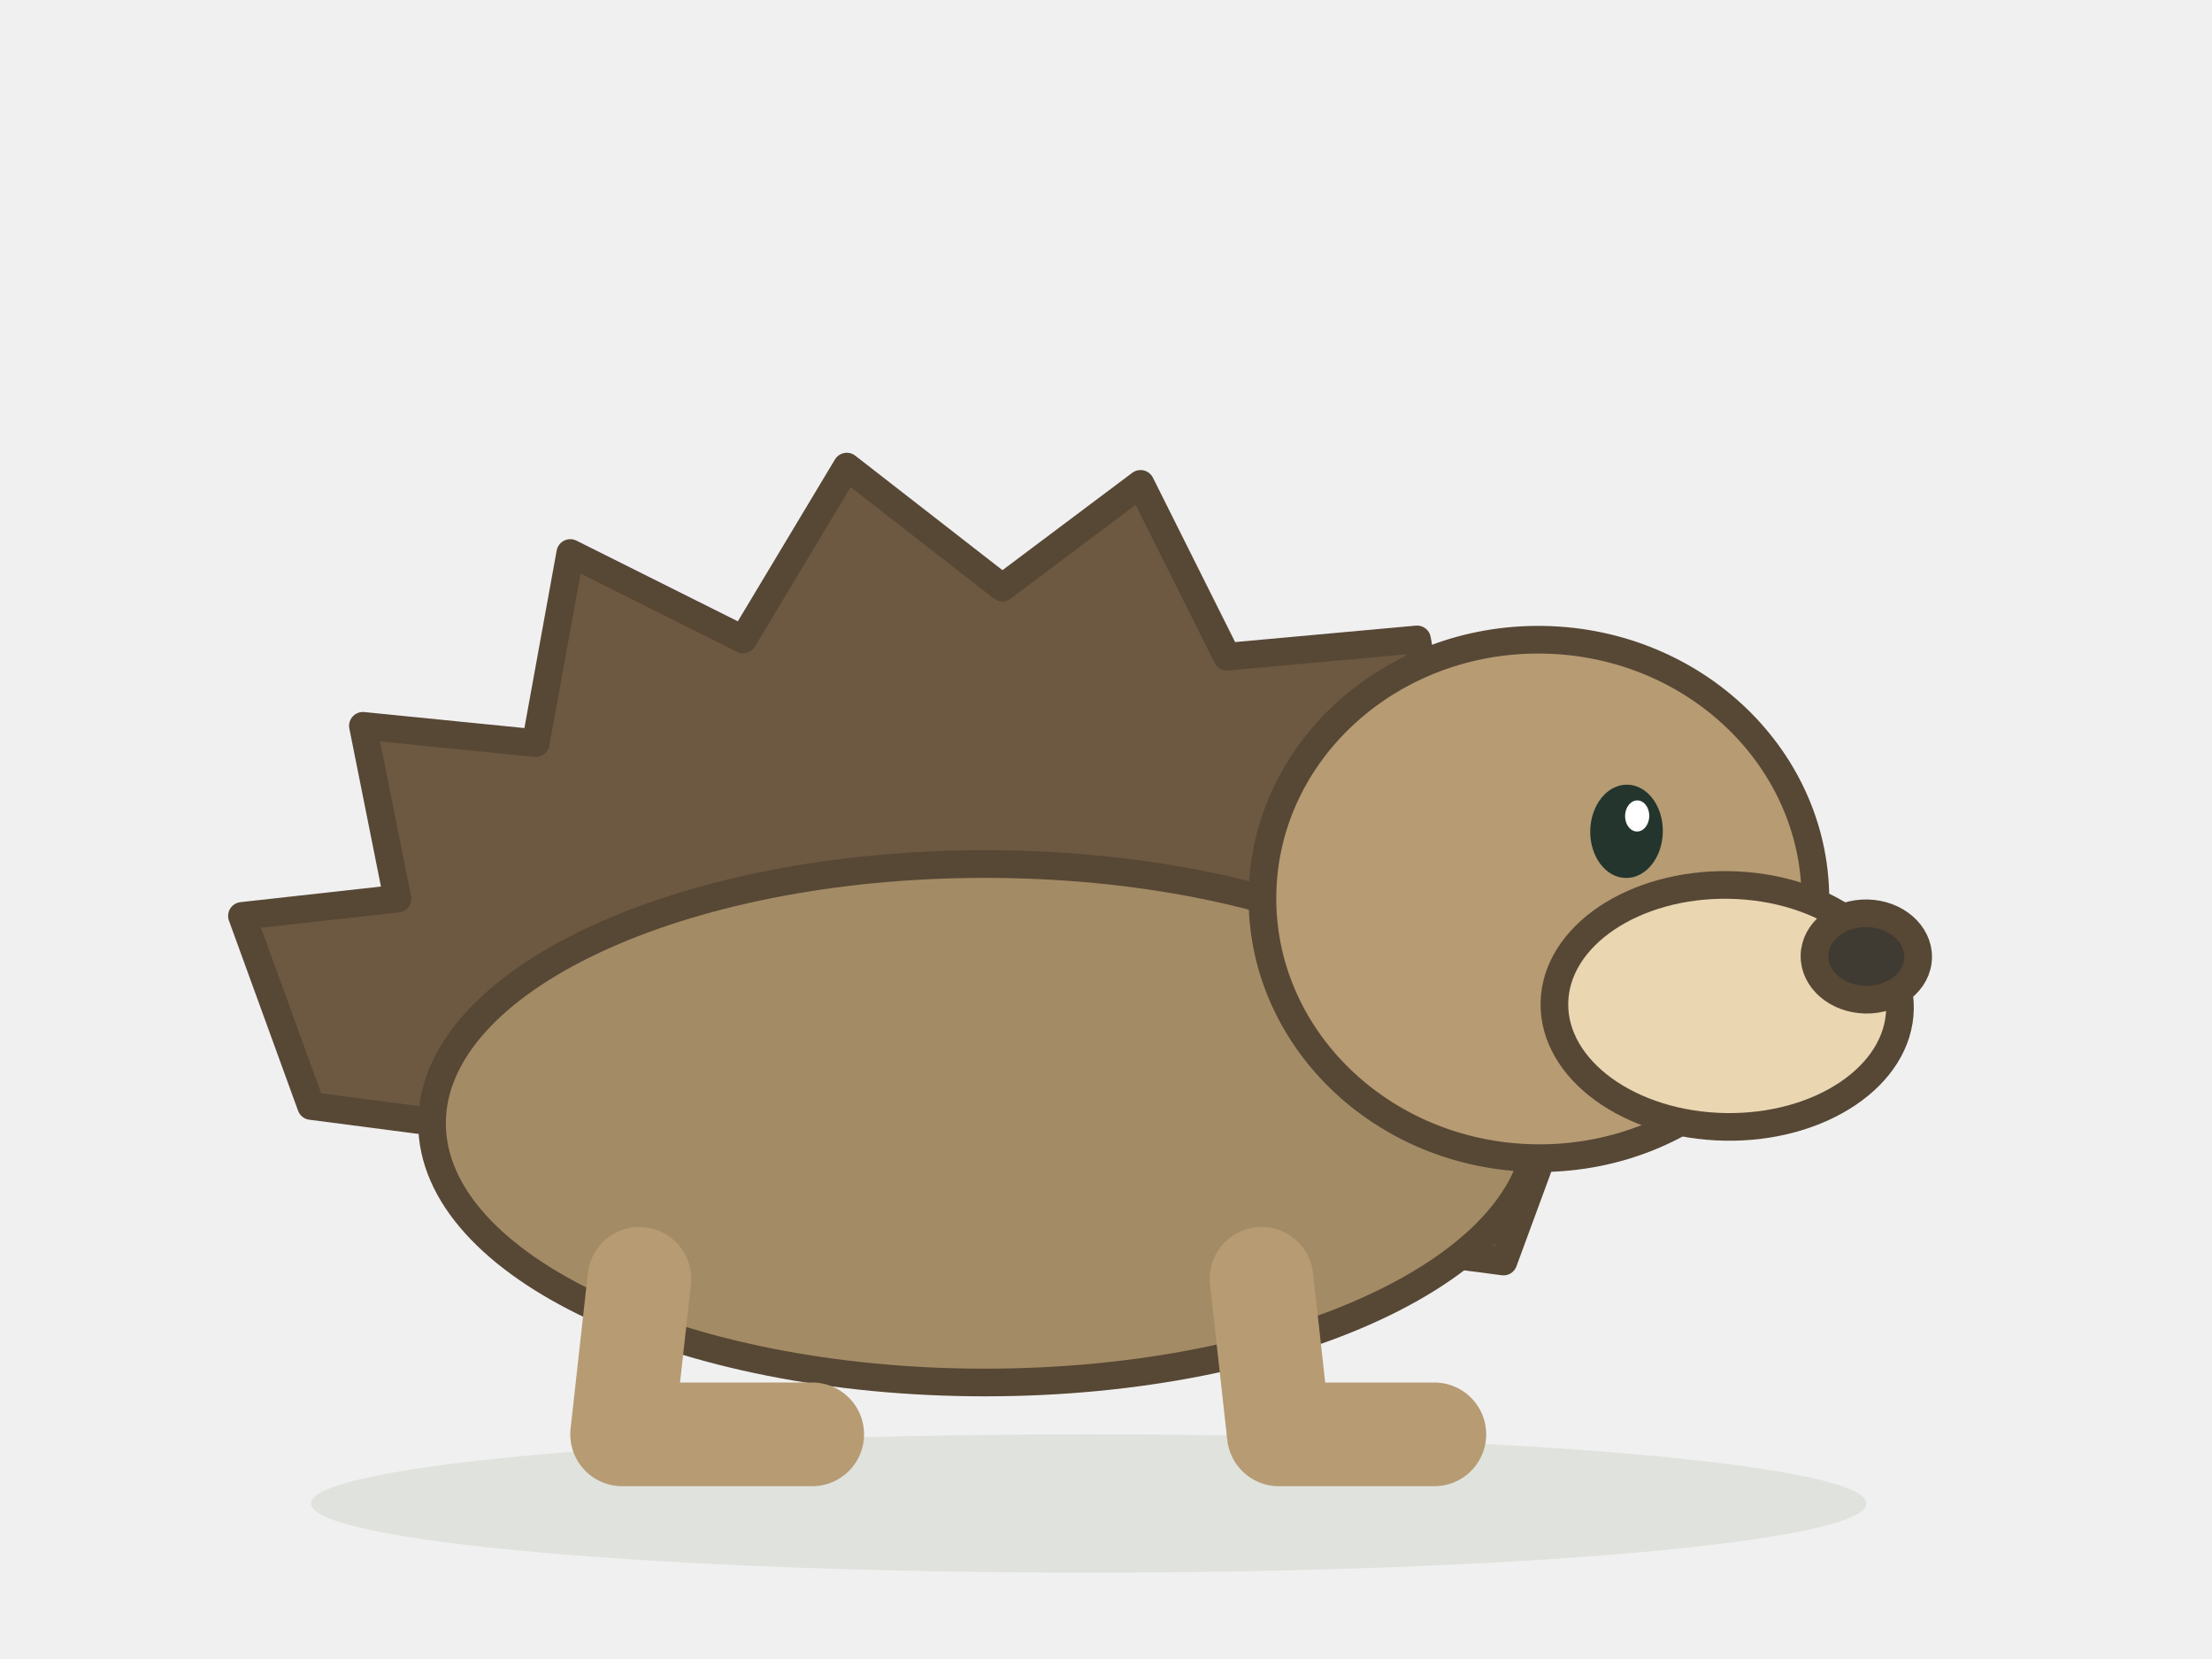
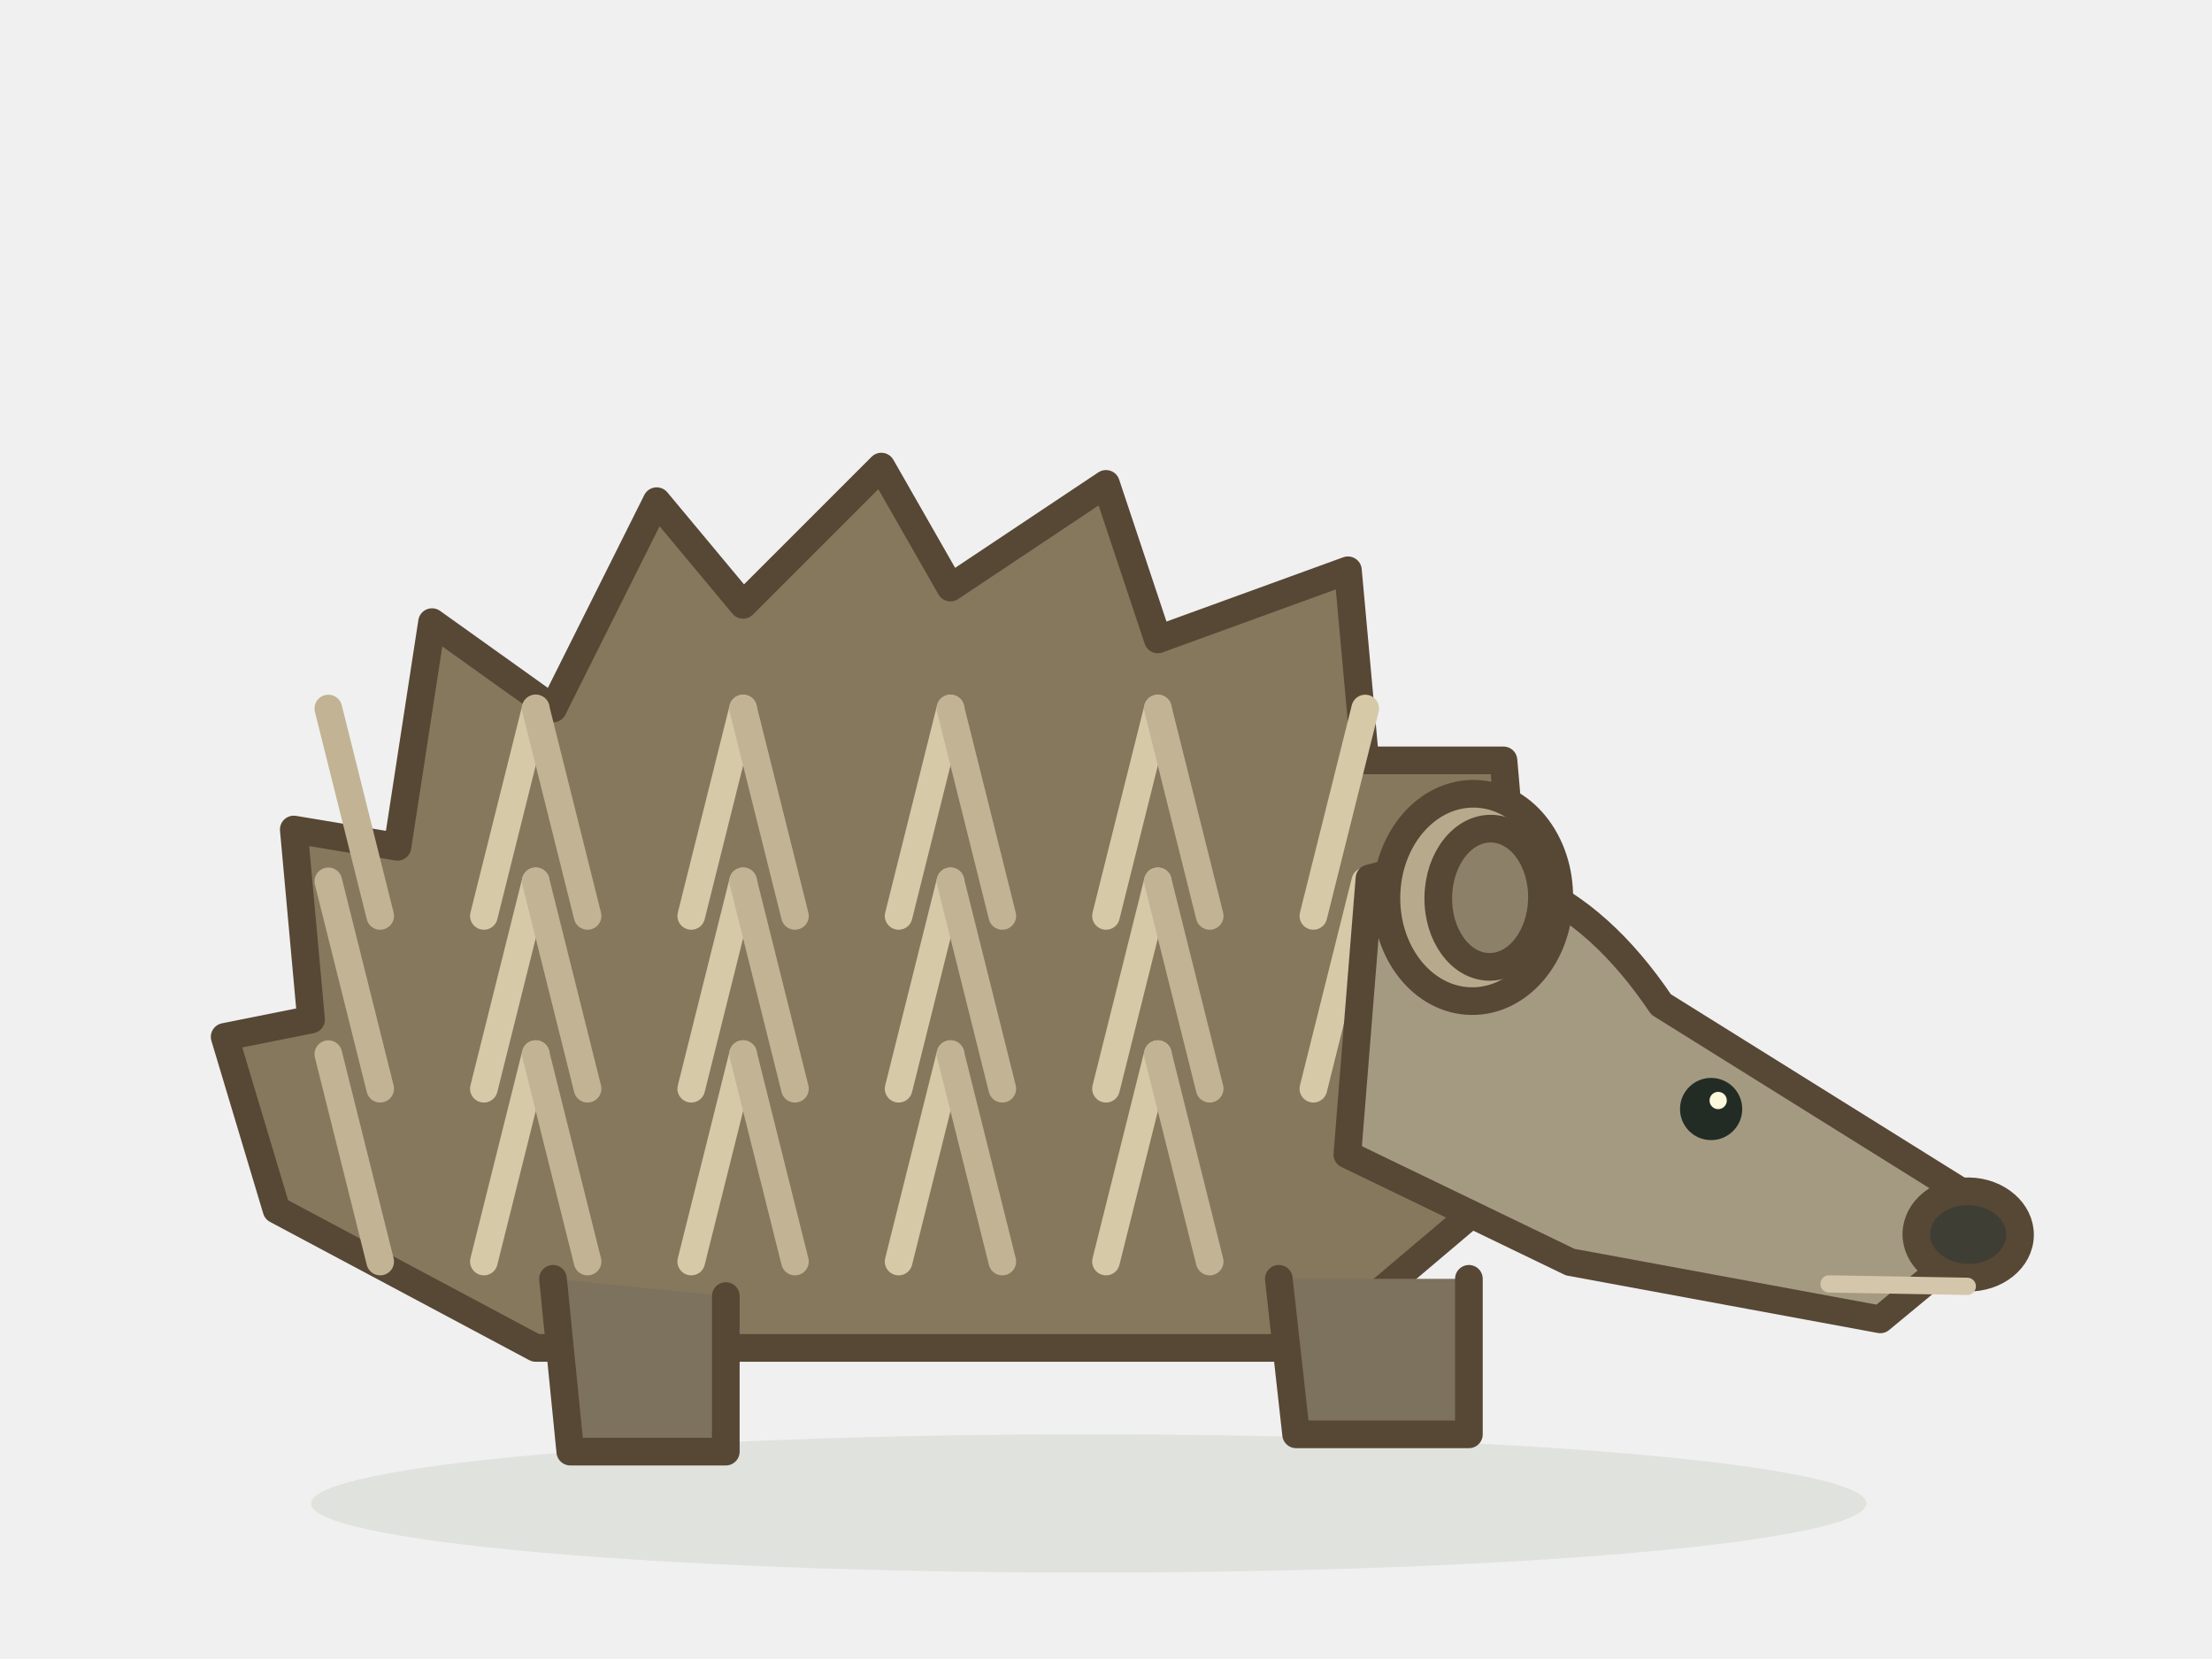
<svg xmlns="http://www.w3.org/2000/svg" viewBox="0 0 128 96" width="128" height="96">
+   <defs>
+     <g id="body">
+       <g data-part="spines">
+         <path d="M16 70 13 60 18 59 17 48 23 49 25 36 32 41 38 29 43 35 51 27 55 34 64 28 67 37 78 33 79 44 87 44 89 67 76 78 31 78Z" fill="#85785d" />
+         <path d="M22 53l-3-12" fill="none" stroke="#c1b394" stroke-width="1.6" />
+         <path d="M28 53l3-12" fill="none" stroke="#d6c9a8" stroke-width="1.6" />
+         <path d="M34 53l-3-12" fill="none" stroke="#c1b394" stroke-width="1.6" />
+         <path d="M40 53l3-12" fill="none" stroke="#d6c9a8" stroke-width="1.6" />
+         <path d="M46 53l-3-12" fill="none" stroke="#c1b394" stroke-width="1.6" />
+         <path d="M52 53l3-12" fill="none" stroke="#d6c9a8" stroke-width="1.6" />
+         <path d="M58 53l-3-12" fill="none" stroke="#c1b394" stroke-width="1.6" />
+         <path d="M64 53l3-12" fill="none" stroke="#d6c9a8" stroke-width="1.6" />
+         <path d="M70 53l-3-12" fill="none" stroke="#c1b394" stroke-width="1.6" />
+         <path d="M76 53l3-12" fill="none" stroke="#d6c9a8" stroke-width="1.6" />
+         <path d="M22 63l-3-12" fill="none" stroke="#c1b394" stroke-width="1.6" />
+         <path d="M28 63l3-12" fill="none" stroke="#d6c9a8" stroke-width="1.6" />
+         <path d="M34 63l-3-12" fill="none" stroke="#c1b394" stroke-width="1.6" />
+         <path d="M40 63l3-12" fill="none" stroke="#d6c9a8" stroke-width="1.6" />
+         <path d="M46 63l-3-12" fill="none" stroke="#c1b394" stroke-width="1.6" />
+         <path d="M52 63l3-12" fill="none" stroke="#d6c9a8" stroke-width="1.6" />
+         <path d="M58 63l-3-12" fill="none" stroke="#c1b394" stroke-width="1.6" />
+         <path d="M64 63l3-12" fill="none" stroke="#d6c9a8" stroke-width="1.6" />
+         <path d="M70 63l-3-12" fill="none" stroke="#c1b394" stroke-width="1.6" />
+         <path d="M76 63l3-12" fill="none" stroke="#d6c9a8" stroke-width="1.6" />
+         <path d="M22 73l-3-12" fill="none" stroke="#c1b394" stroke-width="1.6" />
+         <path d="M28 73l3-12" fill="none" stroke="#d6c9a8" stroke-width="1.6" />
+         <path d="M34 73l-3-12" fill="none" stroke="#c1b394" stroke-width="1.6" />
+         <path d="M40 73l3-12" fill="none" stroke="#d6c9a8" stroke-width="1.6" />
+         <path d="M46 73l-3-12" fill="none" stroke="#c1b394" stroke-width="1.6" />
+         <path d="M52 73l3-12" fill="none" stroke="#d6c9a8" stroke-width="1.6" />
+         <path d="M58 73l-3-12" fill="none" stroke="#c1b394" stroke-width="1.6" />
+         <path d="M64 73l3-12" fill="none" stroke="#d6c9a8" stroke-width="1.6" />
+         <path d="M70 73l-3-12" fill="none" stroke="#c1b394" stroke-width="1.6" />
+       </g>
+     </g>
+     <g id="head">
+       <g data-part="head">
+         <path d="M79 51Q89 48 96 58L116 70 109 76 91 73 78 67Z" fill="#a49a82" />
+         <ellipse cx="85" cy="52" rx="5" ry="6" fill="#b7aa8c" />
+         <ellipse cx="86" cy="52" rx="3" ry="4" fill="#8c8069" />
+         <ellipse cx="99" cy="64" rx="1.8" ry="1.8" fill="#222c25" stroke="none" />
+         <ellipse cx="99.4" cy="63.5" rx="0.5" ry="0.5" fill="#fcf8dc" stroke="none" />
+         <ellipse cx="114" cy="71" rx="3" ry="2.5" fill="#3e3e34" />
+         <path d="M106 74h8" fill="none" stroke="#d4c6aa" stroke-width="1" />
+       </g>
+     </g>
+     <g id="legs0">
+       <g data-part="legs" data-count="4">
+         <path d="M32 74l1 10h9v-9m32-1 1 9h10v-9" fill="#7c725e" />
+       </g>
+     </g>
+     <g id="legs1">
+       <g data-part="legs" data-count="4">
+         <path d="M32 74l-3 10h9v-9m32-1 1 9h10v-9" fill="#7c725e" />
+       </g>
+     </g>
+     <g id="shell" />
+     <g id="wing0" />
+     <g id="wing1" />
+   </defs>
  <view id="idle-0" viewBox="0 0 128 96" />
  <view id="idle-1" viewBox="0 96 128 96" />
  <view id="move-0" viewBox="0 192 128 96" />
  <view id="move-1" viewBox="0 288 128 96" />
  <view id="eat-0" viewBox="0 384 128 96" />
  <view id="eat-1" viewBox="0 480 128 96" />
  <g transform="translate(0 0)">
    <ellipse cx="63" cy="87" rx="45" ry="4" fill="#647849" opacity=".12" stroke="none" />
    <g stroke="#574735" stroke-width="1.6" stroke-linejoin="round" stroke-linecap="round">
      <g transform="translate(0 0)">
-         <path d="M18 64l-4-11 9-1-2-10 10 1 2-11 10 5 6-10 9 7 8-6 5 10 11-1 2 11 10 6-7 19Z" fill="#6d5841" />
-         <ellipse cx="57" cy="65" rx="32" ry="15" fill="#a38b65" />
-         <path d="M37 74l-1 9h11m26-9l1 9h9" fill="none" stroke="#b69b73" stroke-width="6" />
-         <g transform="rotate(1 88 55)">
-           <ellipse cx="85" cy="45" rx="5" ry="5" fill="#b29672" />
-           <ellipse cx="89" cy="52" rx="16" ry="15" fill="#b69b73" />
-           <ellipse cx="100" cy="58" rx="10" ry="7" fill="#ead6b1" />
-           <ellipse cx="108" cy="55" rx="3" ry="2.5" fill="#403b32" />
-           <ellipse cx="94" cy="48" rx="2.1" ry="2.7" fill="#23352d" stroke="none" />
-           <ellipse cx="94.6" cy="47.1" rx="0.7" ry="0.9" fill="#fff" stroke="none" />
+         <use href="#body" />
+         <use href="#legs0" />
+         <use href="#shell" />
+         <use href="#wing0" />
+         <g transform="rotate(1 89 65)">
+           <use href="#head" />
        </g>
      </g>
    </g>
  </g>
  <g transform="translate(0 96)">
    <ellipse cx="63" cy="87" rx="45" ry="4" fill="#647849" opacity=".12" stroke="none" />
    <g stroke="#574735" stroke-width="1.6" stroke-linejoin="round" stroke-linecap="round">
      <g transform="translate(0 0)">
-         <path d="M18 64l-4-11 9-1-2-10 10 1 2-11 10 5 6-10 9 7 8-6 5 10 11-1 2 11 10 6-7 19Z" fill="#6d5841" />
-         <ellipse cx="57" cy="65" rx="32" ry="15" fill="#a38b65" />
-         <path d="M37 74l-1 9h11m26-9l1 9h9" fill="none" stroke="#b69b73" stroke-width="6" />
-         <g transform="rotate(-1 88 55)">
-           <ellipse cx="85" cy="45" rx="5" ry="5" fill="#b29672" />
-           <ellipse cx="89" cy="52" rx="16" ry="15" fill="#b69b73" />
-           <ellipse cx="100" cy="58" rx="10" ry="7" fill="#ead6b1" />
-           <ellipse cx="108" cy="55" rx="3" ry="2.5" fill="#403b32" />
-           <ellipse cx="94" cy="48" rx="2.1" ry="2.7" fill="#23352d" stroke="none" />
-           <ellipse cx="94.6" cy="47.1" rx="0.7" ry="0.9" fill="#fff" stroke="none" />
+         <use href="#body" />
+         <use href="#legs0" />
+         <use href="#shell" />
+         <use href="#wing0" />
+         <g transform="rotate(-1 89 65)">
+           <use href="#head" />
        </g>
      </g>
    </g>
  </g>
  <g transform="translate(0 192)">
    <ellipse cx="63" cy="87" rx="45" ry="4" fill="#647849" opacity=".12" stroke="none" />
    <g stroke="#574735" stroke-width="1.6" stroke-linejoin="round" stroke-linecap="round">
      <g transform="translate(0 0)">
-         <path d="M18 64l-4-11 9-1-2-10 10 1 2-11 10 5 6-10 9 7 8-6 5 10 11-1 2 11 10 6-7 19Z" fill="#6d5841" />
-         <ellipse cx="57" cy="65" rx="32" ry="15" fill="#a38b65" />
-         <path d="M37 74l-1 9h11m26-9l1 9h9" fill="none" stroke="#b69b73" stroke-width="6" />
-         <g transform="rotate(-3 88 55)">
-           <ellipse cx="85" cy="45" rx="5" ry="5" fill="#b29672" />
-           <ellipse cx="89" cy="52" rx="16" ry="15" fill="#b69b73" />
-           <ellipse cx="100" cy="58" rx="10" ry="7" fill="#ead6b1" />
-           <ellipse cx="108" cy="55" rx="3" ry="2.5" fill="#403b32" />
-           <ellipse cx="94" cy="48" rx="2.1" ry="2.7" fill="#23352d" stroke="none" />
-           <ellipse cx="94.6" cy="47.1" rx="0.7" ry="0.9" fill="#fff" stroke="none" />
+         <use href="#body" />
+         <use href="#legs0" />
+         <use href="#shell" />
+         <use href="#wing0" />
+         <g transform="rotate(-3 89 65)">
+           <use href="#head" />
        </g>
      </g>
    </g>
  </g>
  <g transform="translate(0 288)">
    <ellipse cx="63" cy="87" rx="45" ry="4" fill="#647849" opacity=".12" stroke="none" />
    <g stroke="#574735" stroke-width="1.6" stroke-linejoin="round" stroke-linecap="round">
      <g transform="translate(0 -2)">
-         <path d="M18 64l-4-11 9-1-2-10 10 1 2-11 10 5 6-10 9 7 8-6 5 10 11-1 2 11 10 6-7 19Z" fill="#6d5841" />
-         <ellipse cx="57" cy="65" rx="32" ry="15" fill="#a38b65" />
-         <path d="M37 74l-7 9h11m26-9l7 9h9" fill="none" stroke="#b69b73" stroke-width="6" />
-         <g transform="rotate(4 88 55)">
-           <ellipse cx="85" cy="45" rx="5" ry="5" fill="#b29672" />
-           <ellipse cx="89" cy="52" rx="16" ry="15" fill="#b69b73" />
-           <ellipse cx="100" cy="58" rx="10" ry="7" fill="#ead6b1" />
-           <ellipse cx="108" cy="55" rx="3" ry="2.5" fill="#403b32" />
-           <ellipse cx="94" cy="48" rx="2.1" ry="2.7" fill="#23352d" stroke="none" />
-           <ellipse cx="94.6" cy="47.1" rx="0.7" ry="0.9" fill="#fff" stroke="none" />
+         <use href="#body" />
+         <use href="#legs1" />
+         <use href="#shell" />
+         <use href="#wing1" />
+         <g transform="rotate(4 89 65)">
+           <use href="#head" />
        </g>
      </g>
    </g>
  </g>
  <g transform="translate(0 384)">
    <ellipse cx="63" cy="87" rx="45" ry="4" fill="#647849" opacity=".12" stroke="none" />
    <g stroke="#574735" stroke-width="1.6" stroke-linejoin="round" stroke-linecap="round">
      <g transform="translate(0 0)">
-         <path d="M18 64l-4-11 9-1-2-10 10 1 2-11 10 5 6-10 9 7 8-6 5 10 11-1 2 11 10 6-7 19Z" fill="#6d5841" />
-         <ellipse cx="57" cy="65" rx="32" ry="15" fill="#a38b65" />
-         <path d="M37 74l-1 9h11m26-9l1 9h9" fill="none" stroke="#b69b73" stroke-width="6" />
-         <g transform="rotate(10 88 55)">
-           <ellipse cx="85" cy="45" rx="5" ry="5" fill="#b29672" />
-           <ellipse cx="89" cy="52" rx="16" ry="15" fill="#b69b73" />
-           <ellipse cx="100" cy="58" rx="10" ry="7" fill="#ead6b1" />
-           <ellipse cx="108" cy="55" rx="3" ry="2.5" fill="#403b32" />
-           <ellipse cx="94" cy="48" rx="2.1" ry="2.7" fill="#23352d" stroke="none" />
-           <ellipse cx="94.6" cy="47.1" rx="0.7" ry="0.9" fill="#fff" stroke="none" />
+         <use href="#body" />
+         <use href="#legs0" />
+         <use href="#shell" />
+         <use href="#wing0" />
+         <g transform="rotate(10 89 65)">
+           <use href="#head" />
        </g>
        <path d="M109 64l3 6m-6-3 3 4" fill="none" stroke="#60834e" stroke-width="3" />
      </g>
    </g>
  </g>
  <g transform="translate(0 480)">
    <ellipse cx="63" cy="87" rx="45" ry="4" fill="#647849" opacity=".12" stroke="none" />
    <g stroke="#574735" stroke-width="1.6" stroke-linejoin="round" stroke-linecap="round">
      <g transform="translate(0 0)">
-         <path d="M18 64l-4-11 9-1-2-10 10 1 2-11 10 5 6-10 9 7 8-6 5 10 11-1 2 11 10 6-7 19Z" fill="#6d5841" />
-         <ellipse cx="57" cy="65" rx="32" ry="15" fill="#a38b65" />
-         <path d="M37 74l-7 9h11m26-9l7 9h9" fill="none" stroke="#b69b73" stroke-width="6" />
-         <g transform="rotate(19 88 55)">
-           <ellipse cx="85" cy="45" rx="5" ry="5" fill="#b29672" />
-           <ellipse cx="89" cy="52" rx="16" ry="15" fill="#b69b73" />
-           <ellipse cx="100" cy="58" rx="10" ry="7" fill="#ead6b1" />
-           <ellipse cx="108" cy="55" rx="3" ry="2.5" fill="#403b32" />
-           <ellipse cx="94" cy="48" rx="2.1" ry="2.7" fill="#23352d" stroke="none" />
-           <ellipse cx="94.6" cy="47.1" rx="0.7" ry="0.9" fill="#fff" stroke="none" />
+         <use href="#body" />
+         <use href="#legs1" />
+         <use href="#shell" />
+         <use href="#wing0" />
+         <g transform="rotate(19 89 65)">
+           <use href="#head" />
        </g>
        <path d="M109 64l6 3m-6-3 3 4" fill="none" stroke="#60834e" stroke-width="3" />
      </g>
    </g>
  </g>
</svg>
